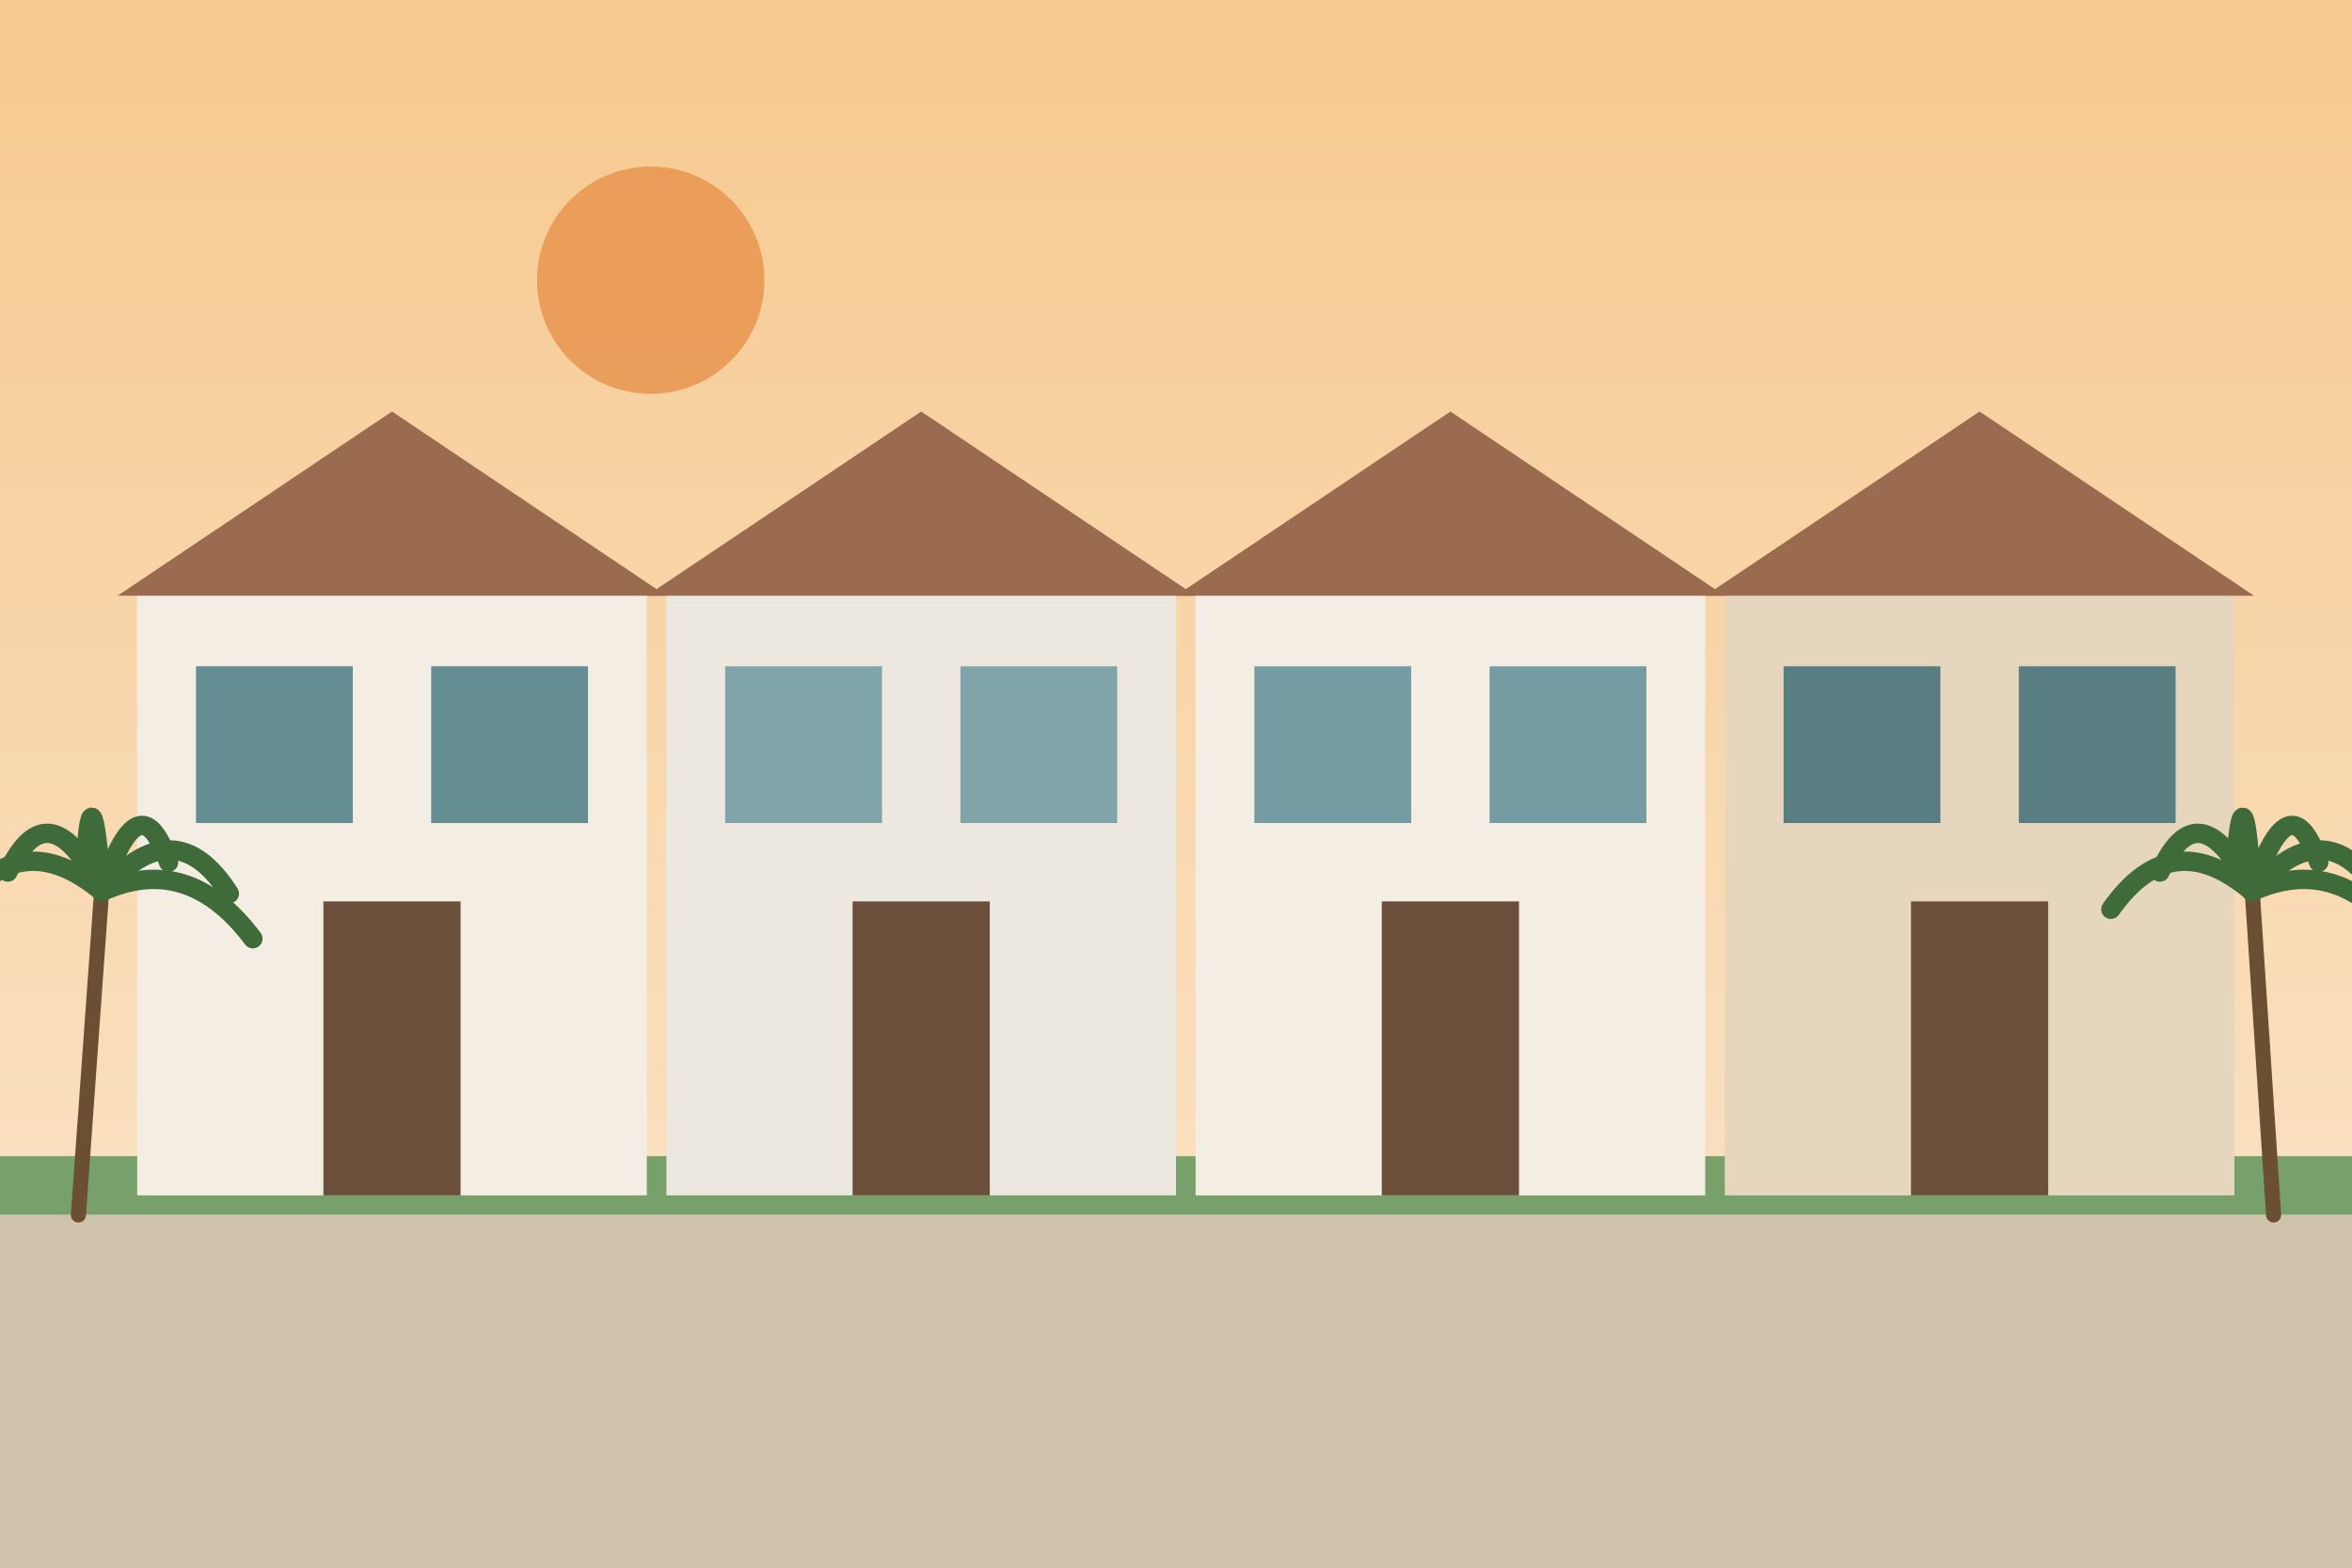
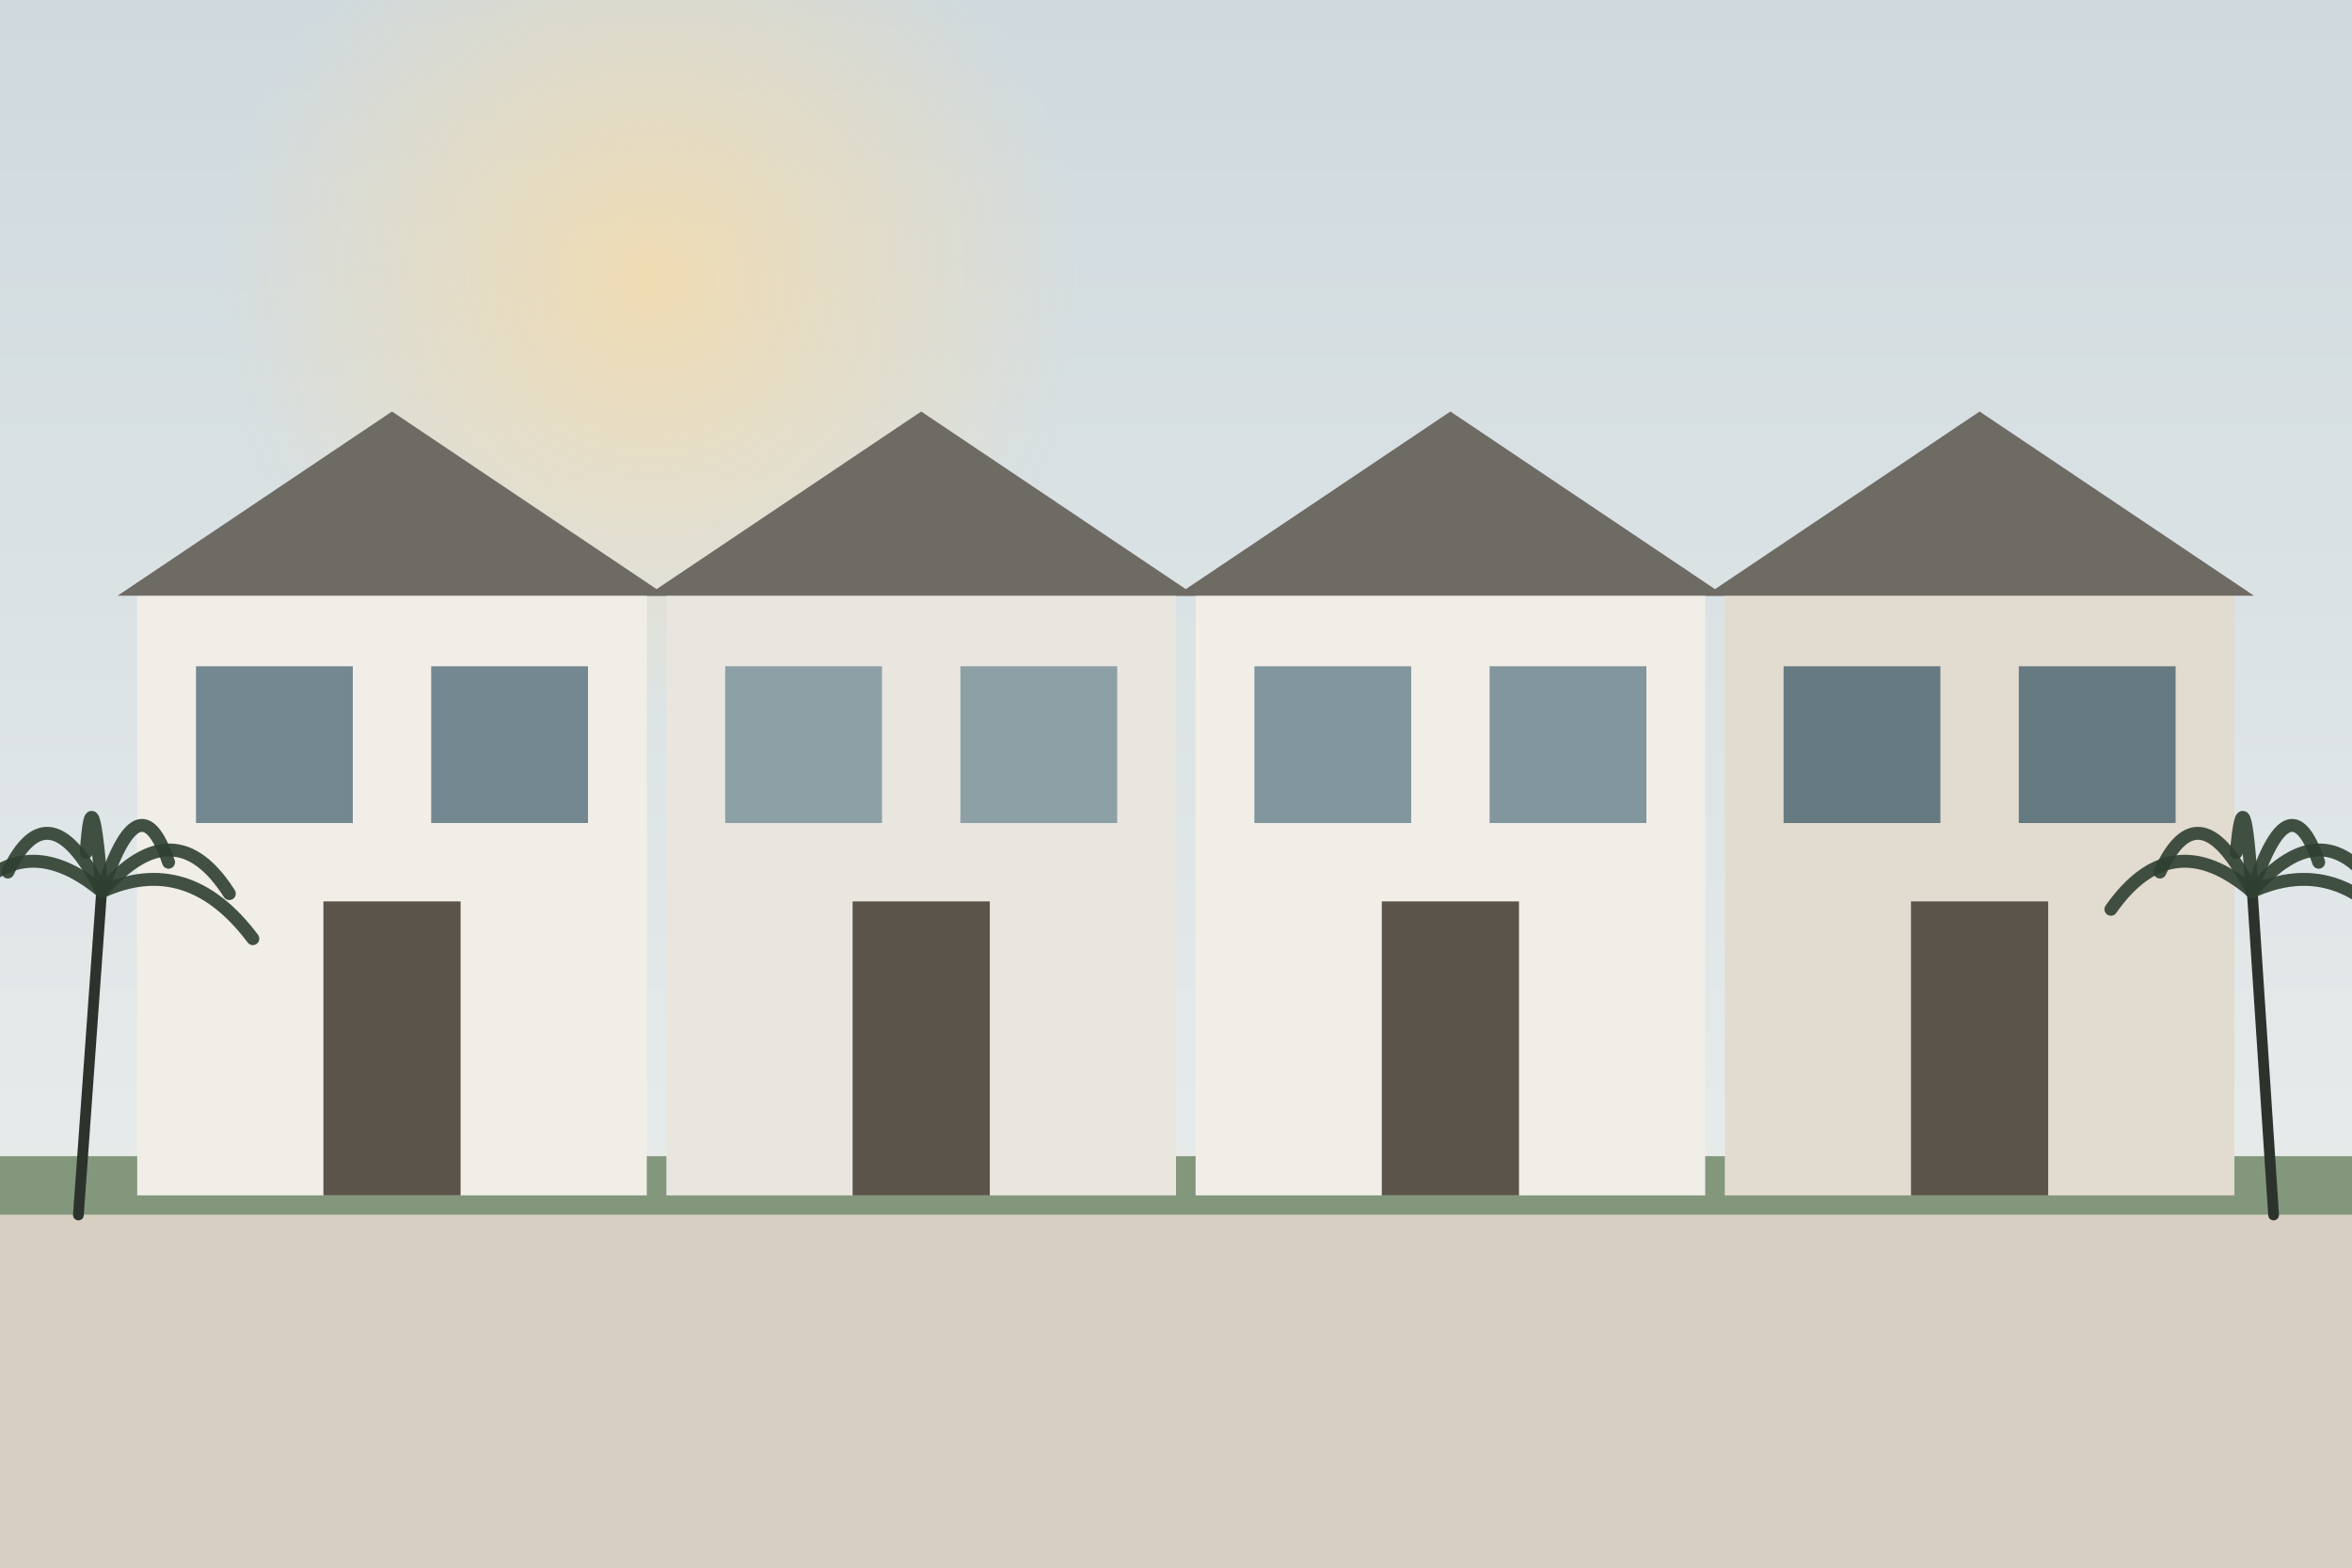
<svg xmlns="http://www.w3.org/2000/svg" viewBox="0 0 1200 800">
  <defs>
    <linearGradient id="s" x1="0" y1="0" x2="0" y2="1">
-       <stop offset="0" stop-color="#f6c98f" />
-       <stop offset="1" stop-color="#fbe7cf" />
+       <stop offset="0" stop-color="#cfd9de" />
+       <stop offset="1" stop-color="#eef1ef" />
    </linearGradient>
  </defs>
  <rect width="1200" height="800" fill="url(#s)" />
-   <circle cx="332" cy="143" r="58" fill="#e8954f" opacity=".85" />
-   <rect y="590" width="1200" height="30" fill="#77a06a" />
-   <rect x="70" y="300" width="260" height="310" fill="#f3ede3" />
-   <polygon points="60,304 200.0,210 340,304" fill="#9b6b4f" />
-   <rect x="100" y="340" width="80" height="80" fill="#4b7c86" opacity=".85" />
-   <rect x="220" y="340" width="80" height="80" fill="#4b7c86" opacity=".85" />
-   <rect x="165" y="460" width="70" height="150" fill="#6b4f3a" />
-   <rect x="340" y="300" width="260" height="310" fill="#ece7df" />
-   <polygon points="330,304 470.0,210 610,304" fill="#9b6b4f" />
-   <rect x="370" y="340" width="80" height="80" fill="#6c9aa1" opacity=".85" />
-   <rect x="490" y="340" width="80" height="80" fill="#6c9aa1" opacity=".85" />
-   <rect x="435" y="460" width="70" height="150" fill="#6b4f3a" />
-   <rect x="610" y="300" width="260" height="310" fill="#f3ede3" />
-   <polygon points="600,304 740.0,210 880,304" fill="#9b6b4f" />
-   <rect x="640" y="340" width="80" height="80" fill="#5f8e96" opacity=".85" />
-   <rect x="760" y="340" width="80" height="80" fill="#5f8e96" opacity=".85" />
-   <rect x="705" y="460" width="70" height="150" fill="#6b4f3a" />
-   <rect x="880" y="300" width="260" height="310" fill="#e6d6bd" />
-   <polygon points="870,304 1010.0,210 1150,304" fill="#9b6b4f" />
-   <rect x="910" y="340" width="80" height="80" fill="#3f6f78" opacity=".85" />
-   <rect x="1030" y="340" width="80" height="80" fill="#3f6f78" opacity=".85" />
-   <rect x="975" y="460" width="70" height="150" fill="#6b4f3a" />
-   <rect y="620" width="1200" height="190" fill="#cfc3ab" />
-   <path d="M40 620 Q45.917 537.5 51.834 455.0" stroke="#6b4f33" stroke-width="7.7" fill="none" stroke-linecap="round" />
-   <path d="M52 455 Q10 420 -21 464" stroke="#3f6b3a" stroke-width="9.9" fill="none" stroke-linecap="round" />
-   <path d="M52 455 Q25 401 4 445" stroke="#3f6b3a" stroke-width="9.9" fill="none" stroke-linecap="round" />
-   <path d="M52 455 Q47 391 44 435" stroke="#3f6b3a" stroke-width="9.9" fill="none" stroke-linecap="round" />
-   <path d="M52 455 Q71 396 86 440" stroke="#3f6b3a" stroke-width="9.9" fill="none" stroke-linecap="round" />
-   <path d="M52 455 Q89 412 117 456" stroke="#3f6b3a" stroke-width="9.9" fill="none" stroke-linecap="round" />
-   <path d="M52 455 Q96 435 129 479" stroke="#3f6b3a" stroke-width="9.9" fill="none" stroke-linecap="round" />
-   <path d="M1160 620 Q1154.556 537.5 1149.113 455.0" stroke="#6b4f33" stroke-width="7.7" fill="none" stroke-linecap="round" />
-   <path d="M1149 455 Q1108 420 1077 464" stroke="#3f6b3a" stroke-width="9.9" fill="none" stroke-linecap="round" />
-   <path d="M1149 455 Q1122 401 1102 445" stroke="#3f6b3a" stroke-width="9.9" fill="none" stroke-linecap="round" />
-   <path d="M1149 455 Q1145 391 1141 435" stroke="#3f6b3a" stroke-width="9.9" fill="none" stroke-linecap="round" />
-   <path d="M1149 455 Q1168 396 1183 440" stroke="#3f6b3a" stroke-width="9.9" fill="none" stroke-linecap="round" />
-   <path d="M1149 455 Q1186 412 1214 456" stroke="#3f6b3a" stroke-width="9.9" fill="none" stroke-linecap="round" />
-   <path d="M1149 455 Q1193 435 1226 479" stroke="#3f6b3a" stroke-width="9.9" fill="none" stroke-linecap="round" />
+   <radialGradient id="g">
+     <stop offset="0" stop-color="#f3dcae" stop-opacity=".9" />
+     <stop offset="1" stop-color="#f3dcae" stop-opacity="0" />
+   </radialGradient>
+   <circle cx="332" cy="143" r="220" fill="url(#g)" />
+   <rect y="590" width="1200" height="30" fill="#83977c" />
+   <rect x="70" y="300" width="260" height="310" fill="#f1eee8" />
+   <polygon points="60,304 200.0,210 340,304" fill="#6e6a64" />
+   <rect x="100" y="340" width="80" height="80" fill="#5d7781" opacity=".85" />
+   <rect x="220" y="340" width="80" height="80" fill="#5d7781" opacity=".85" />
+   <rect x="165" y="460" width="70" height="150" fill="#5b544b" />
+   <rect x="340" y="300" width="260" height="310" fill="#e9e6e0" />
+   <polygon points="330,304 470.0,210 610,304" fill="#6e6a64" />
+   <rect x="370" y="340" width="80" height="80" fill="#7d949c" opacity=".85" />
+   <rect x="490" y="340" width="80" height="80" fill="#7d949c" opacity=".85" />
+   <rect x="435" y="460" width="70" height="150" fill="#5b544b" />
+   <rect x="610" y="300" width="260" height="310" fill="#f1eee8" />
+   <polygon points="600,304 740.0,210 880,304" fill="#6e6a64" />
+   <rect x="640" y="340" width="80" height="80" fill="#6f8791" opacity=".85" />
+   <rect x="760" y="340" width="80" height="80" fill="#6f8791" opacity=".85" />
+   <rect x="705" y="460" width="70" height="150" fill="#5b544b" />
+   <rect x="880" y="300" width="260" height="310" fill="#e2dbcf" />
+   <polygon points="870,304 1010.0,210 1150,304" fill="#6e6a64" />
+   <rect x="910" y="340" width="80" height="80" fill="#4f6973" opacity=".85" />
+   <rect x="1030" y="340" width="80" height="80" fill="#4f6973" opacity=".85" />
+   <rect x="975" y="460" width="70" height="150" fill="#5b544b" />
+   <rect y="620" width="1200" height="190" fill="#d6cfc2" />
+   <path d="M40 620 Q45.917 537.5 51.834 455.0" stroke="#2c332c" stroke-width="5.5" fill="none" stroke-linecap="round" />
+   <path d="M52 455 Q10 420 -21 464" stroke="#2e3f31" stroke-width="6.6" fill="none" stroke-linecap="round" opacity=".9" />
+   <path d="M52 455 Q25 401 4 445" stroke="#2e3f31" stroke-width="6.6" fill="none" stroke-linecap="round" opacity=".9" />
+   <path d="M52 455 Q47 391 44 435" stroke="#2e3f31" stroke-width="6.6" fill="none" stroke-linecap="round" opacity=".9" />
+   <path d="M52 455 Q71 396 86 440" stroke="#2e3f31" stroke-width="6.6" fill="none" stroke-linecap="round" opacity=".9" />
+   <path d="M52 455 Q89 412 117 456" stroke="#2e3f31" stroke-width="6.6" fill="none" stroke-linecap="round" opacity=".9" />
+   <path d="M52 455 Q96 435 129 479" stroke="#2e3f31" stroke-width="6.6" fill="none" stroke-linecap="round" opacity=".9" />
+   <path d="M1160 620 Q1154.556 537.5 1149.113 455.0" stroke="#2c332c" stroke-width="5.5" fill="none" stroke-linecap="round" />
+   <path d="M1149 455 Q1108 420 1077 464" stroke="#2e3f31" stroke-width="6.6" fill="none" stroke-linecap="round" opacity=".9" />
+   <path d="M1149 455 Q1122 401 1102 445" stroke="#2e3f31" stroke-width="6.6" fill="none" stroke-linecap="round" opacity=".9" />
+   <path d="M1149 455 Q1145 391 1141 435" stroke="#2e3f31" stroke-width="6.6" fill="none" stroke-linecap="round" opacity=".9" />
+   <path d="M1149 455 Q1168 396 1183 440" stroke="#2e3f31" stroke-width="6.6" fill="none" stroke-linecap="round" opacity=".9" />
+   <path d="M1149 455 Q1186 412 1214 456" stroke="#2e3f31" stroke-width="6.6" fill="none" stroke-linecap="round" opacity=".9" />
+   <path d="M1149 455 Q1193 435 1226 479" stroke="#2e3f31" stroke-width="6.6" fill="none" stroke-linecap="round" opacity=".9" />
</svg>
